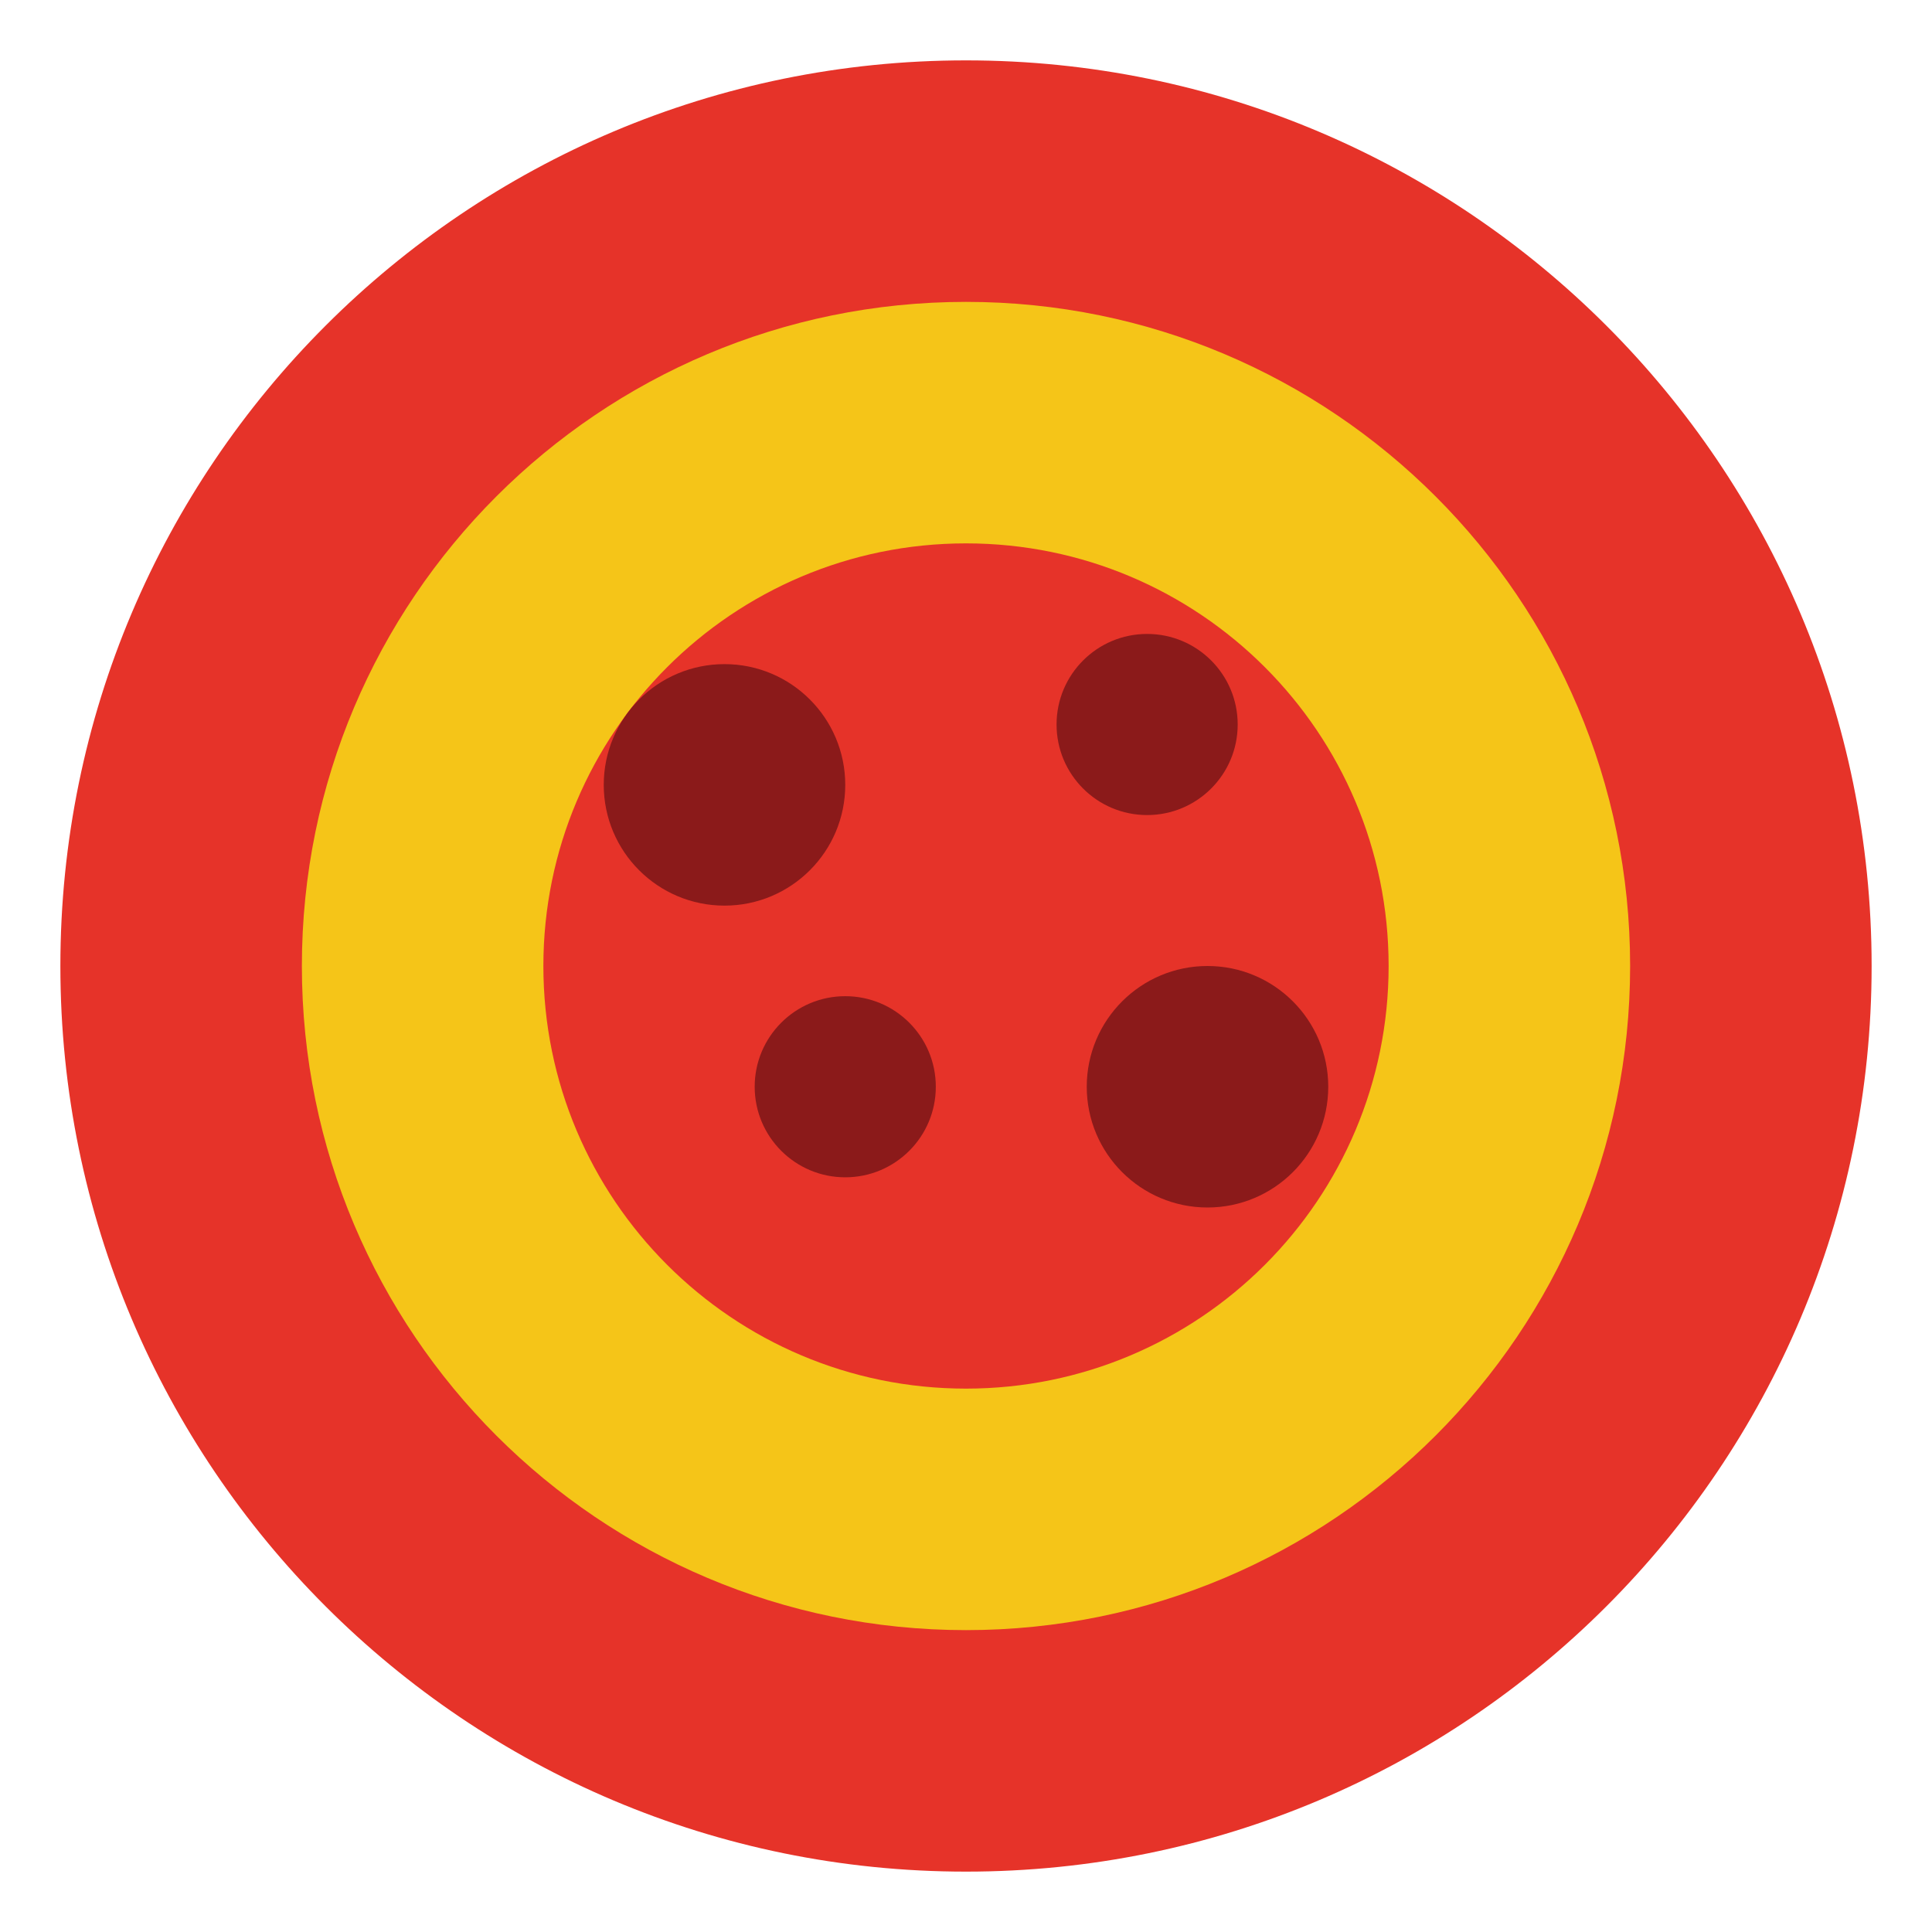
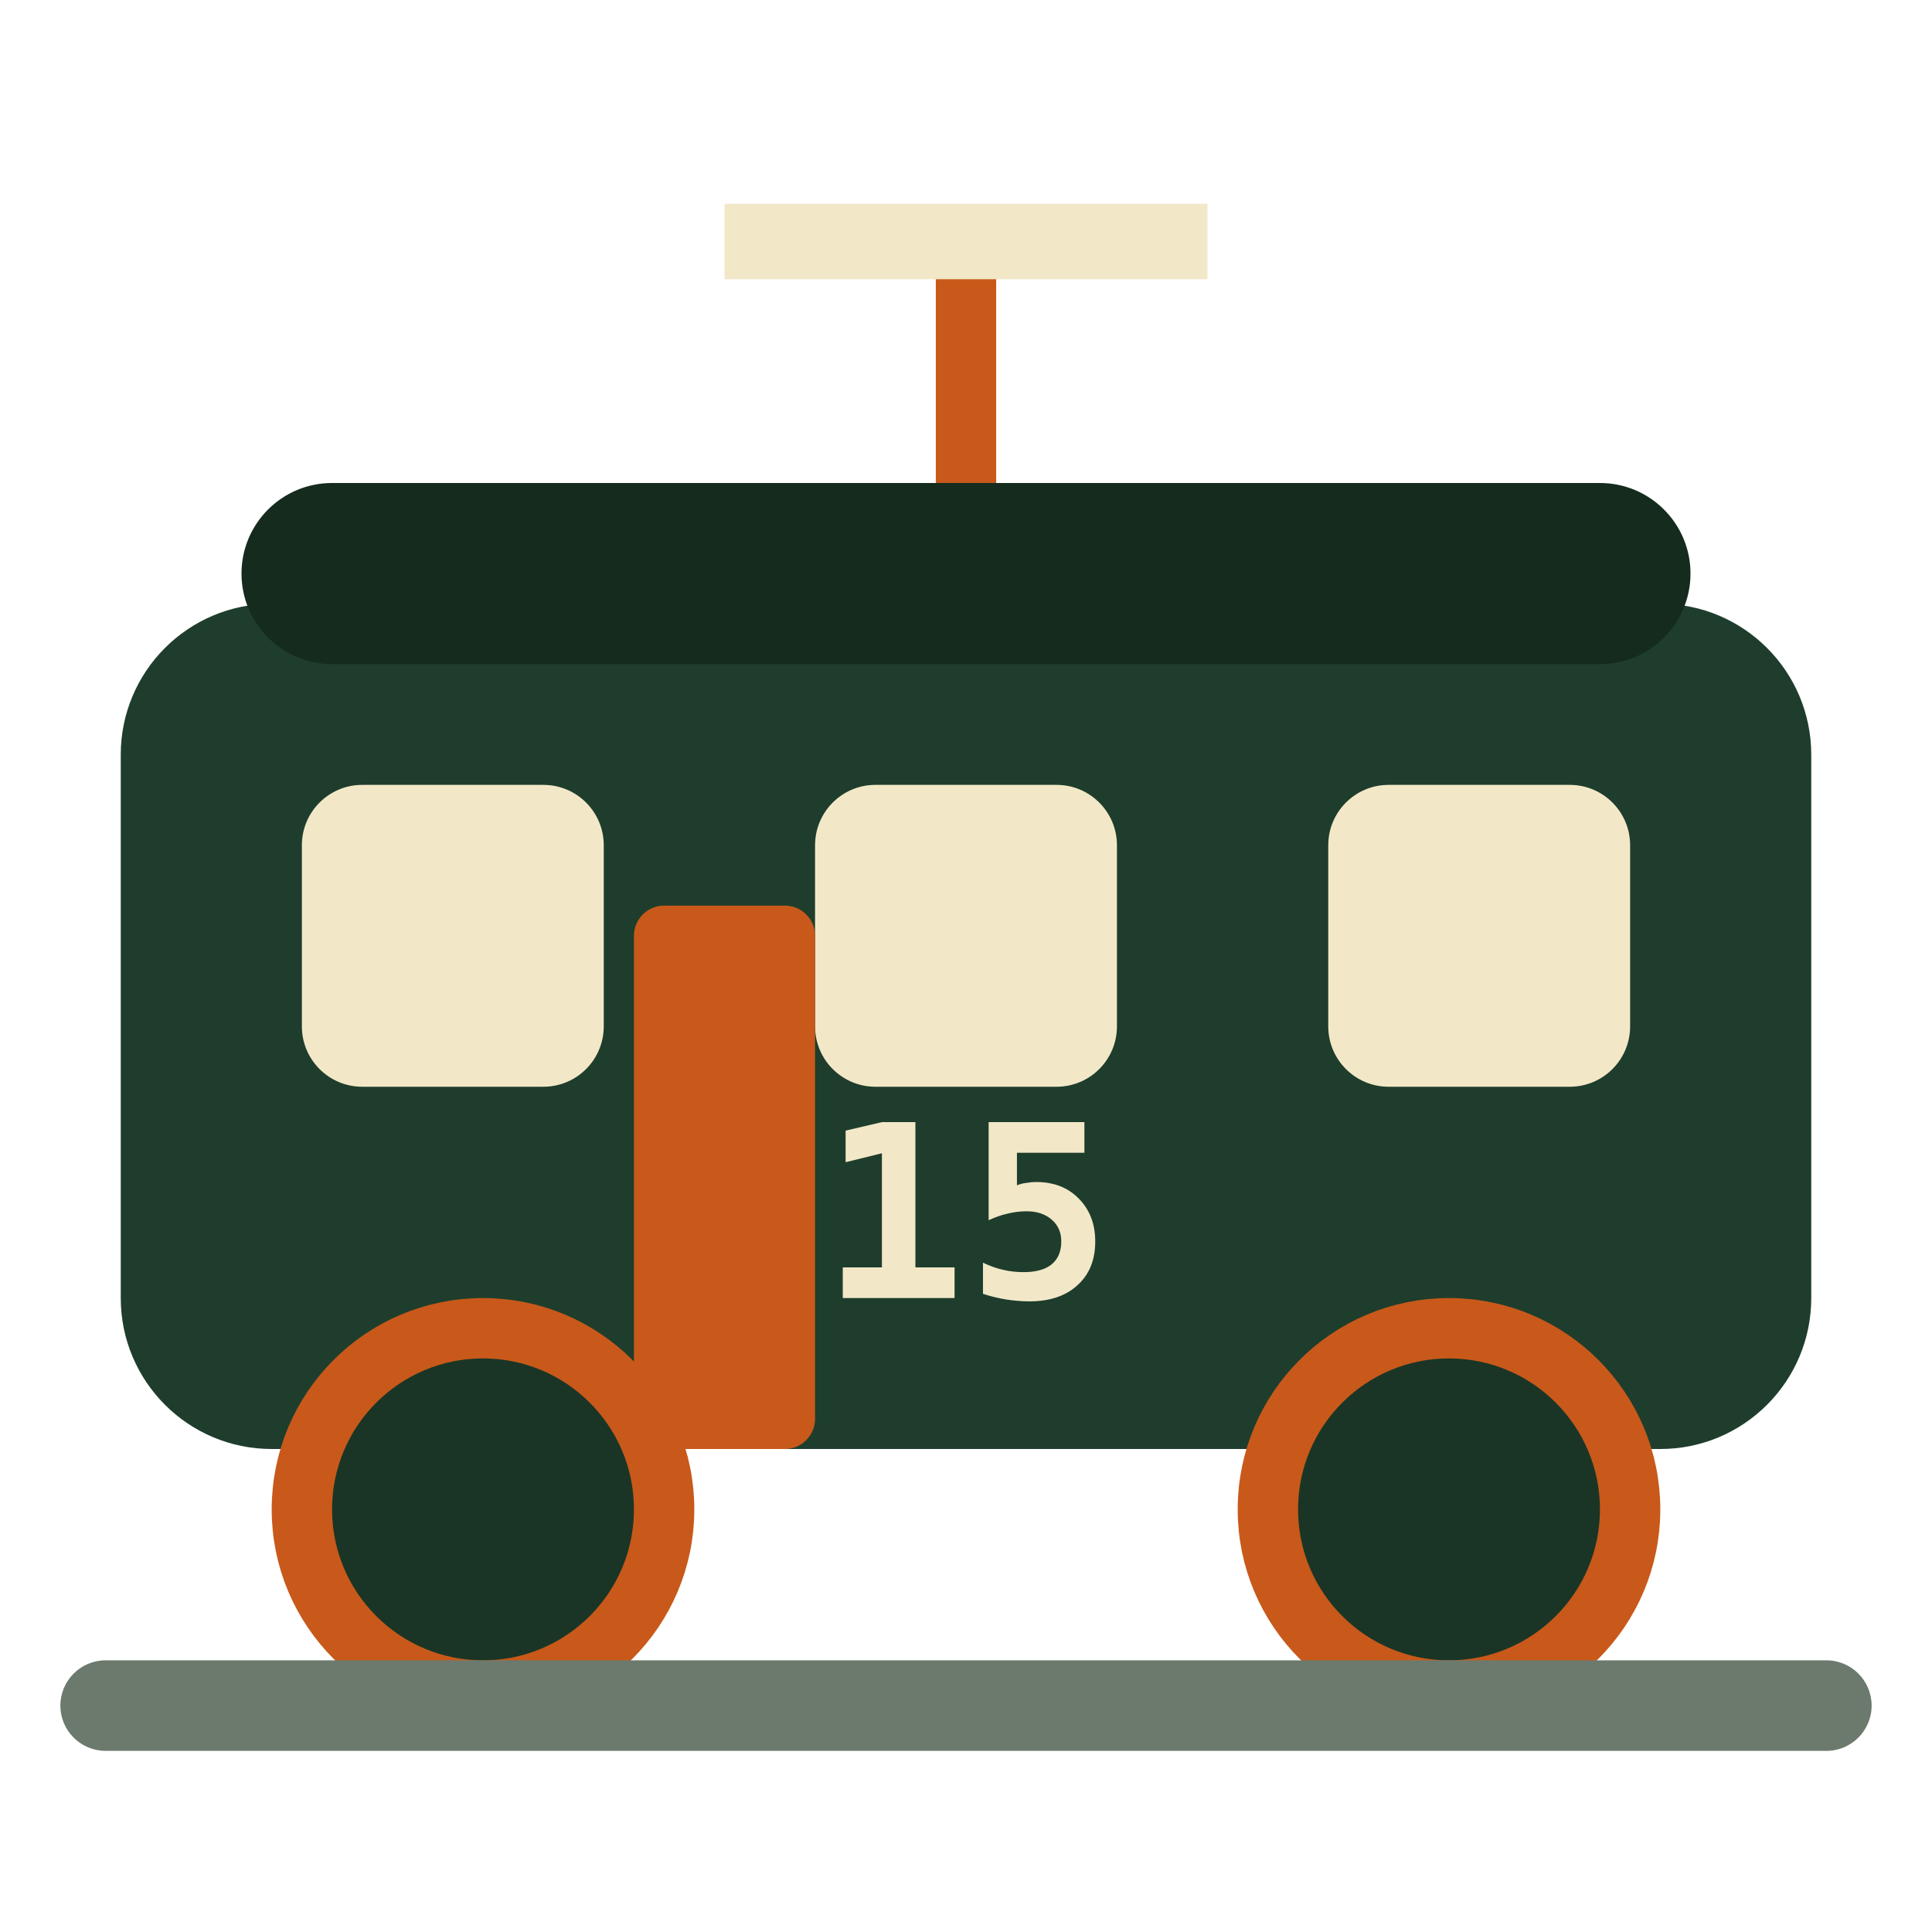
- <svg xmlns="http://www.w3.org/2000/svg" viewBox="0 0 32 32">
-   <circle cx="16" cy="16" r="15" fill="#E63329" />
-   <circle cx="16" cy="16" r="11" fill="#F5C518" />
-   <circle cx="16" cy="16" r="7" fill="#E63329" />
-   <circle cx="12" cy="13" r="2" fill="#8B1A1A" />
-   <circle cx="19" cy="12" r="1.5" fill="#8B1A1A" />
-   <circle cx="14" cy="18" r="1.5" fill="#8B1A1A" />
-   <circle cx="20" cy="18" r="2" fill="#8B1A1A" />
+ <svg xmlns="http://www.w3.org/2000/svg" viewBox="0 0 64 64">
+   <rect x="4" y="20" width="56" height="28" rx="5" fill="#1F3D2C" />
+   <rect x="10" y="26" width="10" height="10" rx="2" fill="#F2E8C8" />
+   <rect x="27" y="26" width="10" height="10" rx="2" fill="#F2E8C8" />
+   <rect x="44" y="26" width="10" height="10" rx="2" fill="#F2E8C8" />
+   <rect x="21" y="30" width="6" height="18" rx="1" fill="#C8591A" />
+   <rect x="8" y="16" width="48" height="6" rx="3" fill="#142B1E" />
+   <line x1="32" y1="16" x2="32" y2="8" stroke="#C8591A" stroke-width="2" />
+   <line x1="24" y1="8" x2="40" y2="8" stroke="#F2E8C8" stroke-width="2.5" />
+   <circle cx="16" cy="50" r="6" fill="#1A3526" stroke="#C8591A" stroke-width="2" />
+   <circle cx="48" cy="50" r="6" fill="#1A3526" stroke="#C8591A" stroke-width="2" />
+   <rect x="2" y="55" width="60" height="3" rx="1.5" fill="#6B7A6D" />
+   <text x="32" y="43" font-family="monospace" font-size="8" font-weight="bold" fill="#F2E8C8" text-anchor="middle">15</text>
</svg>
